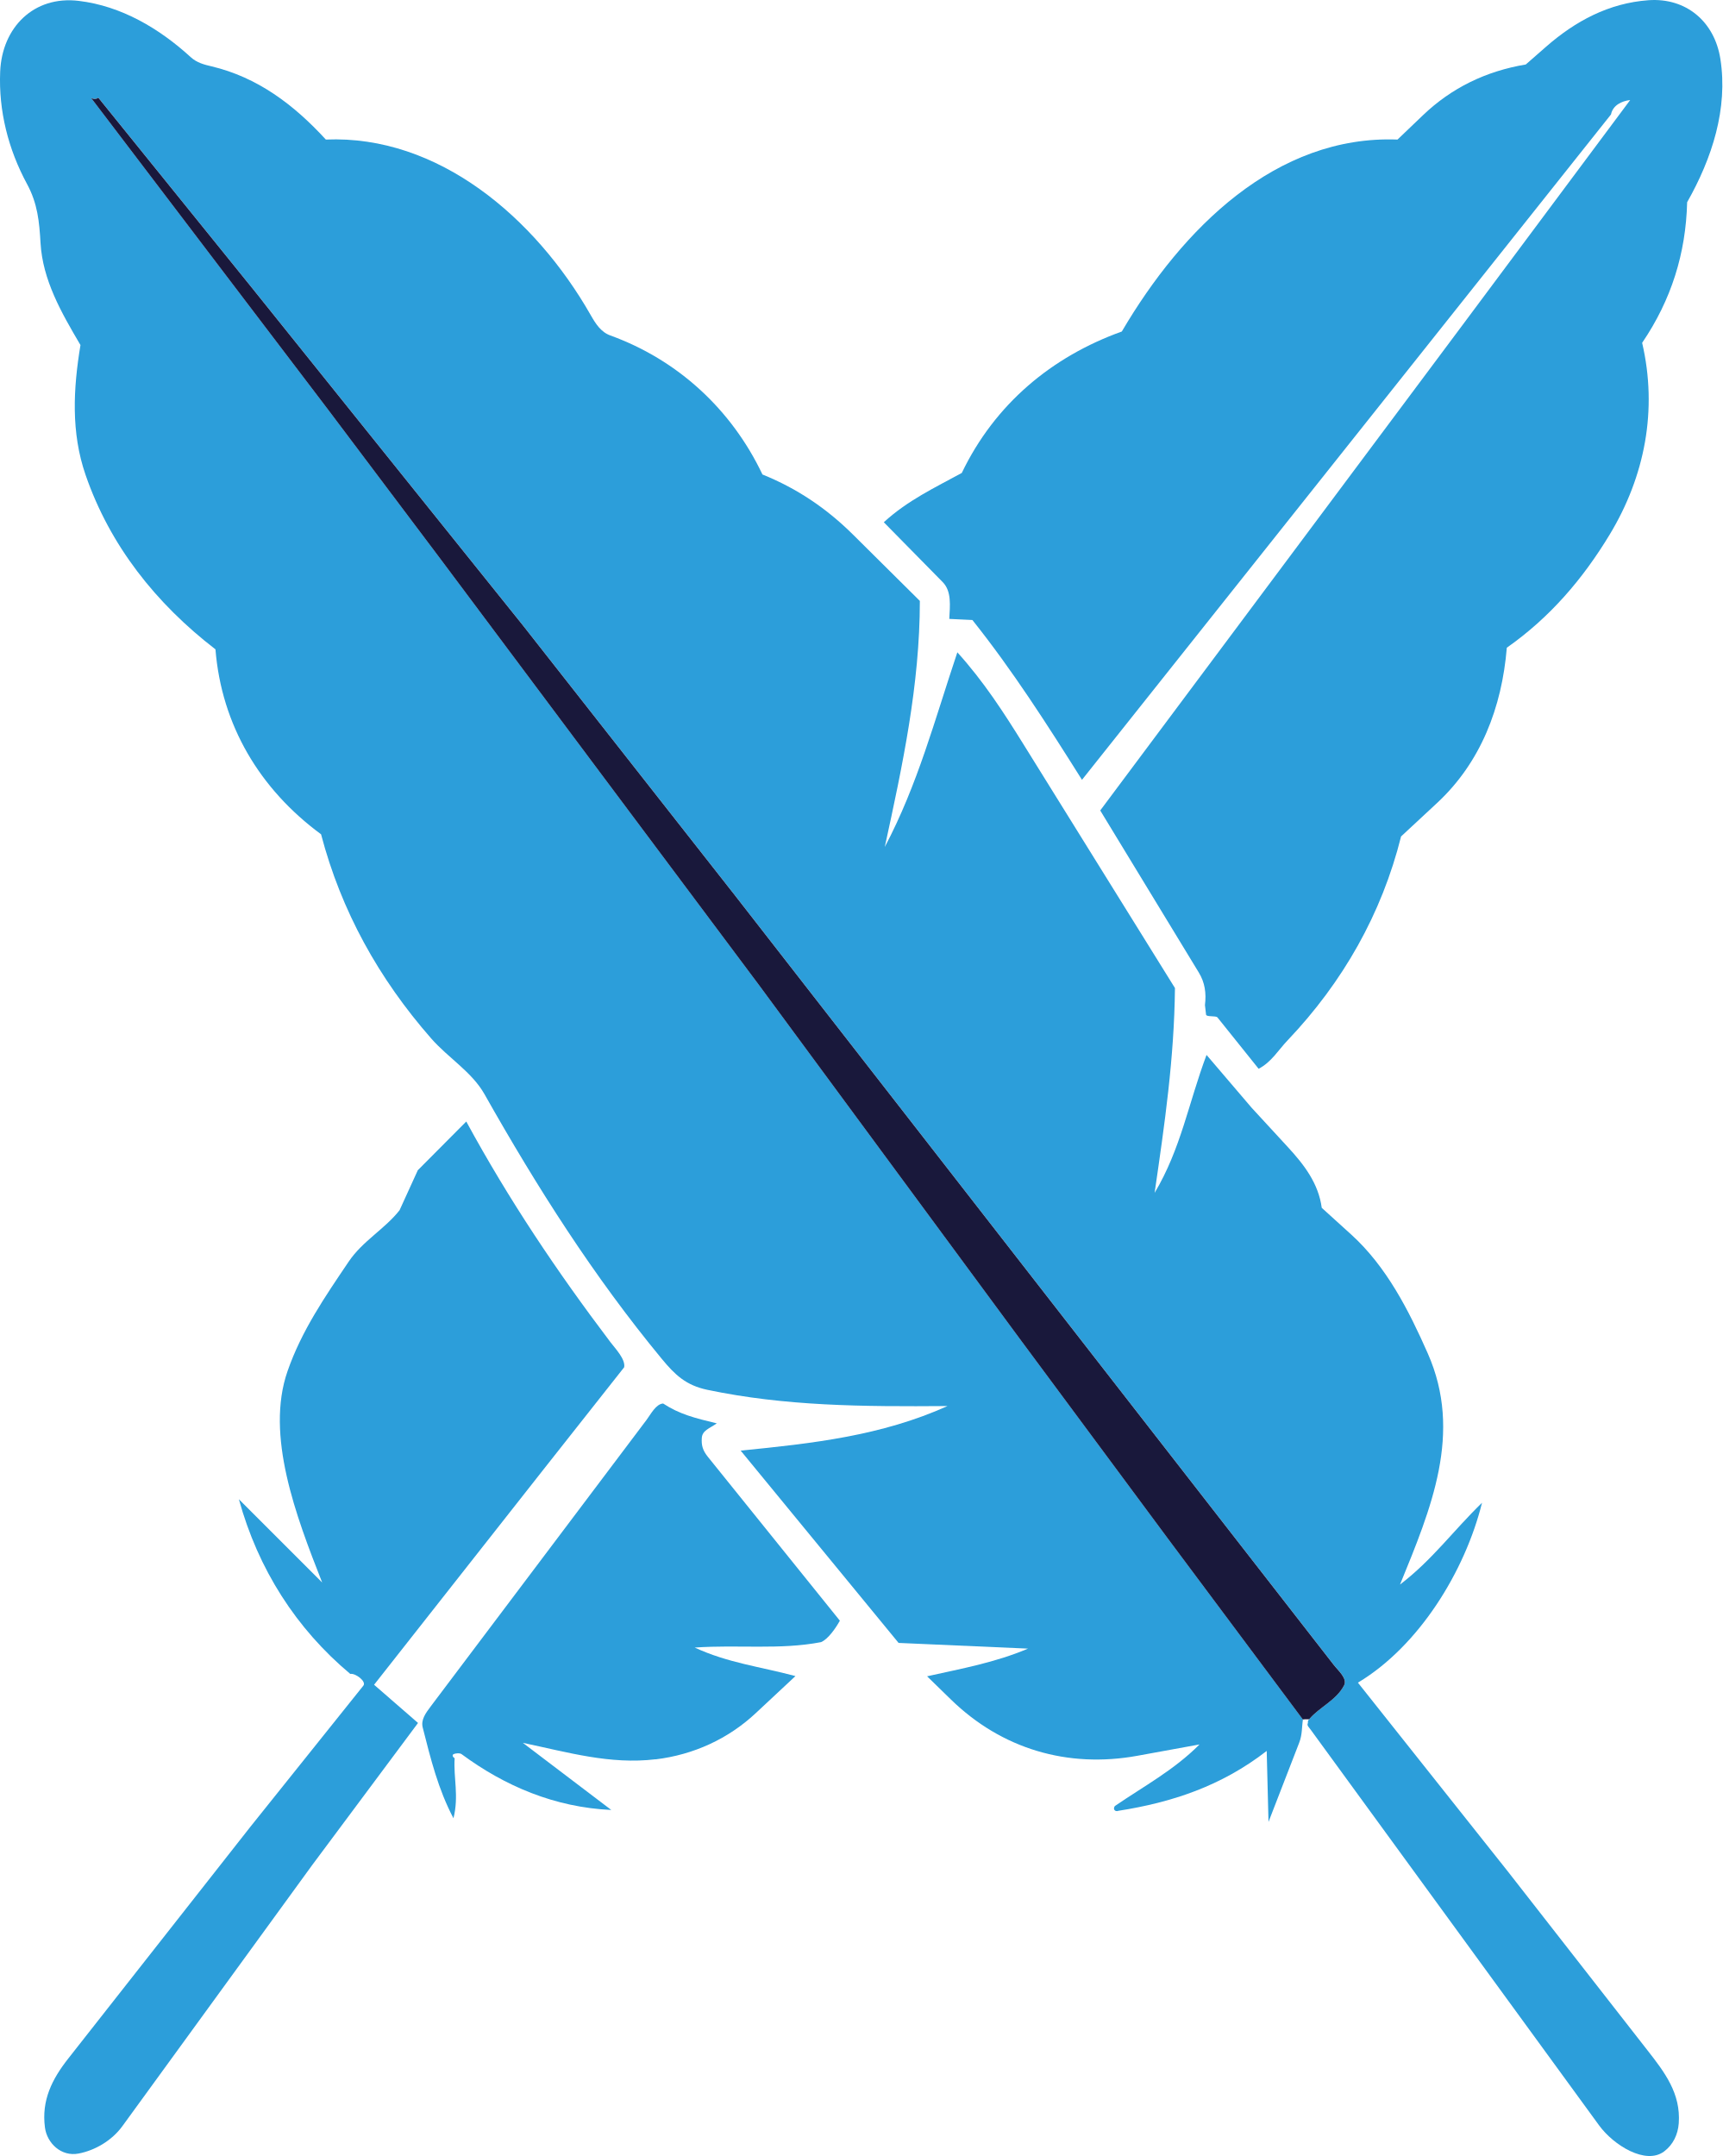
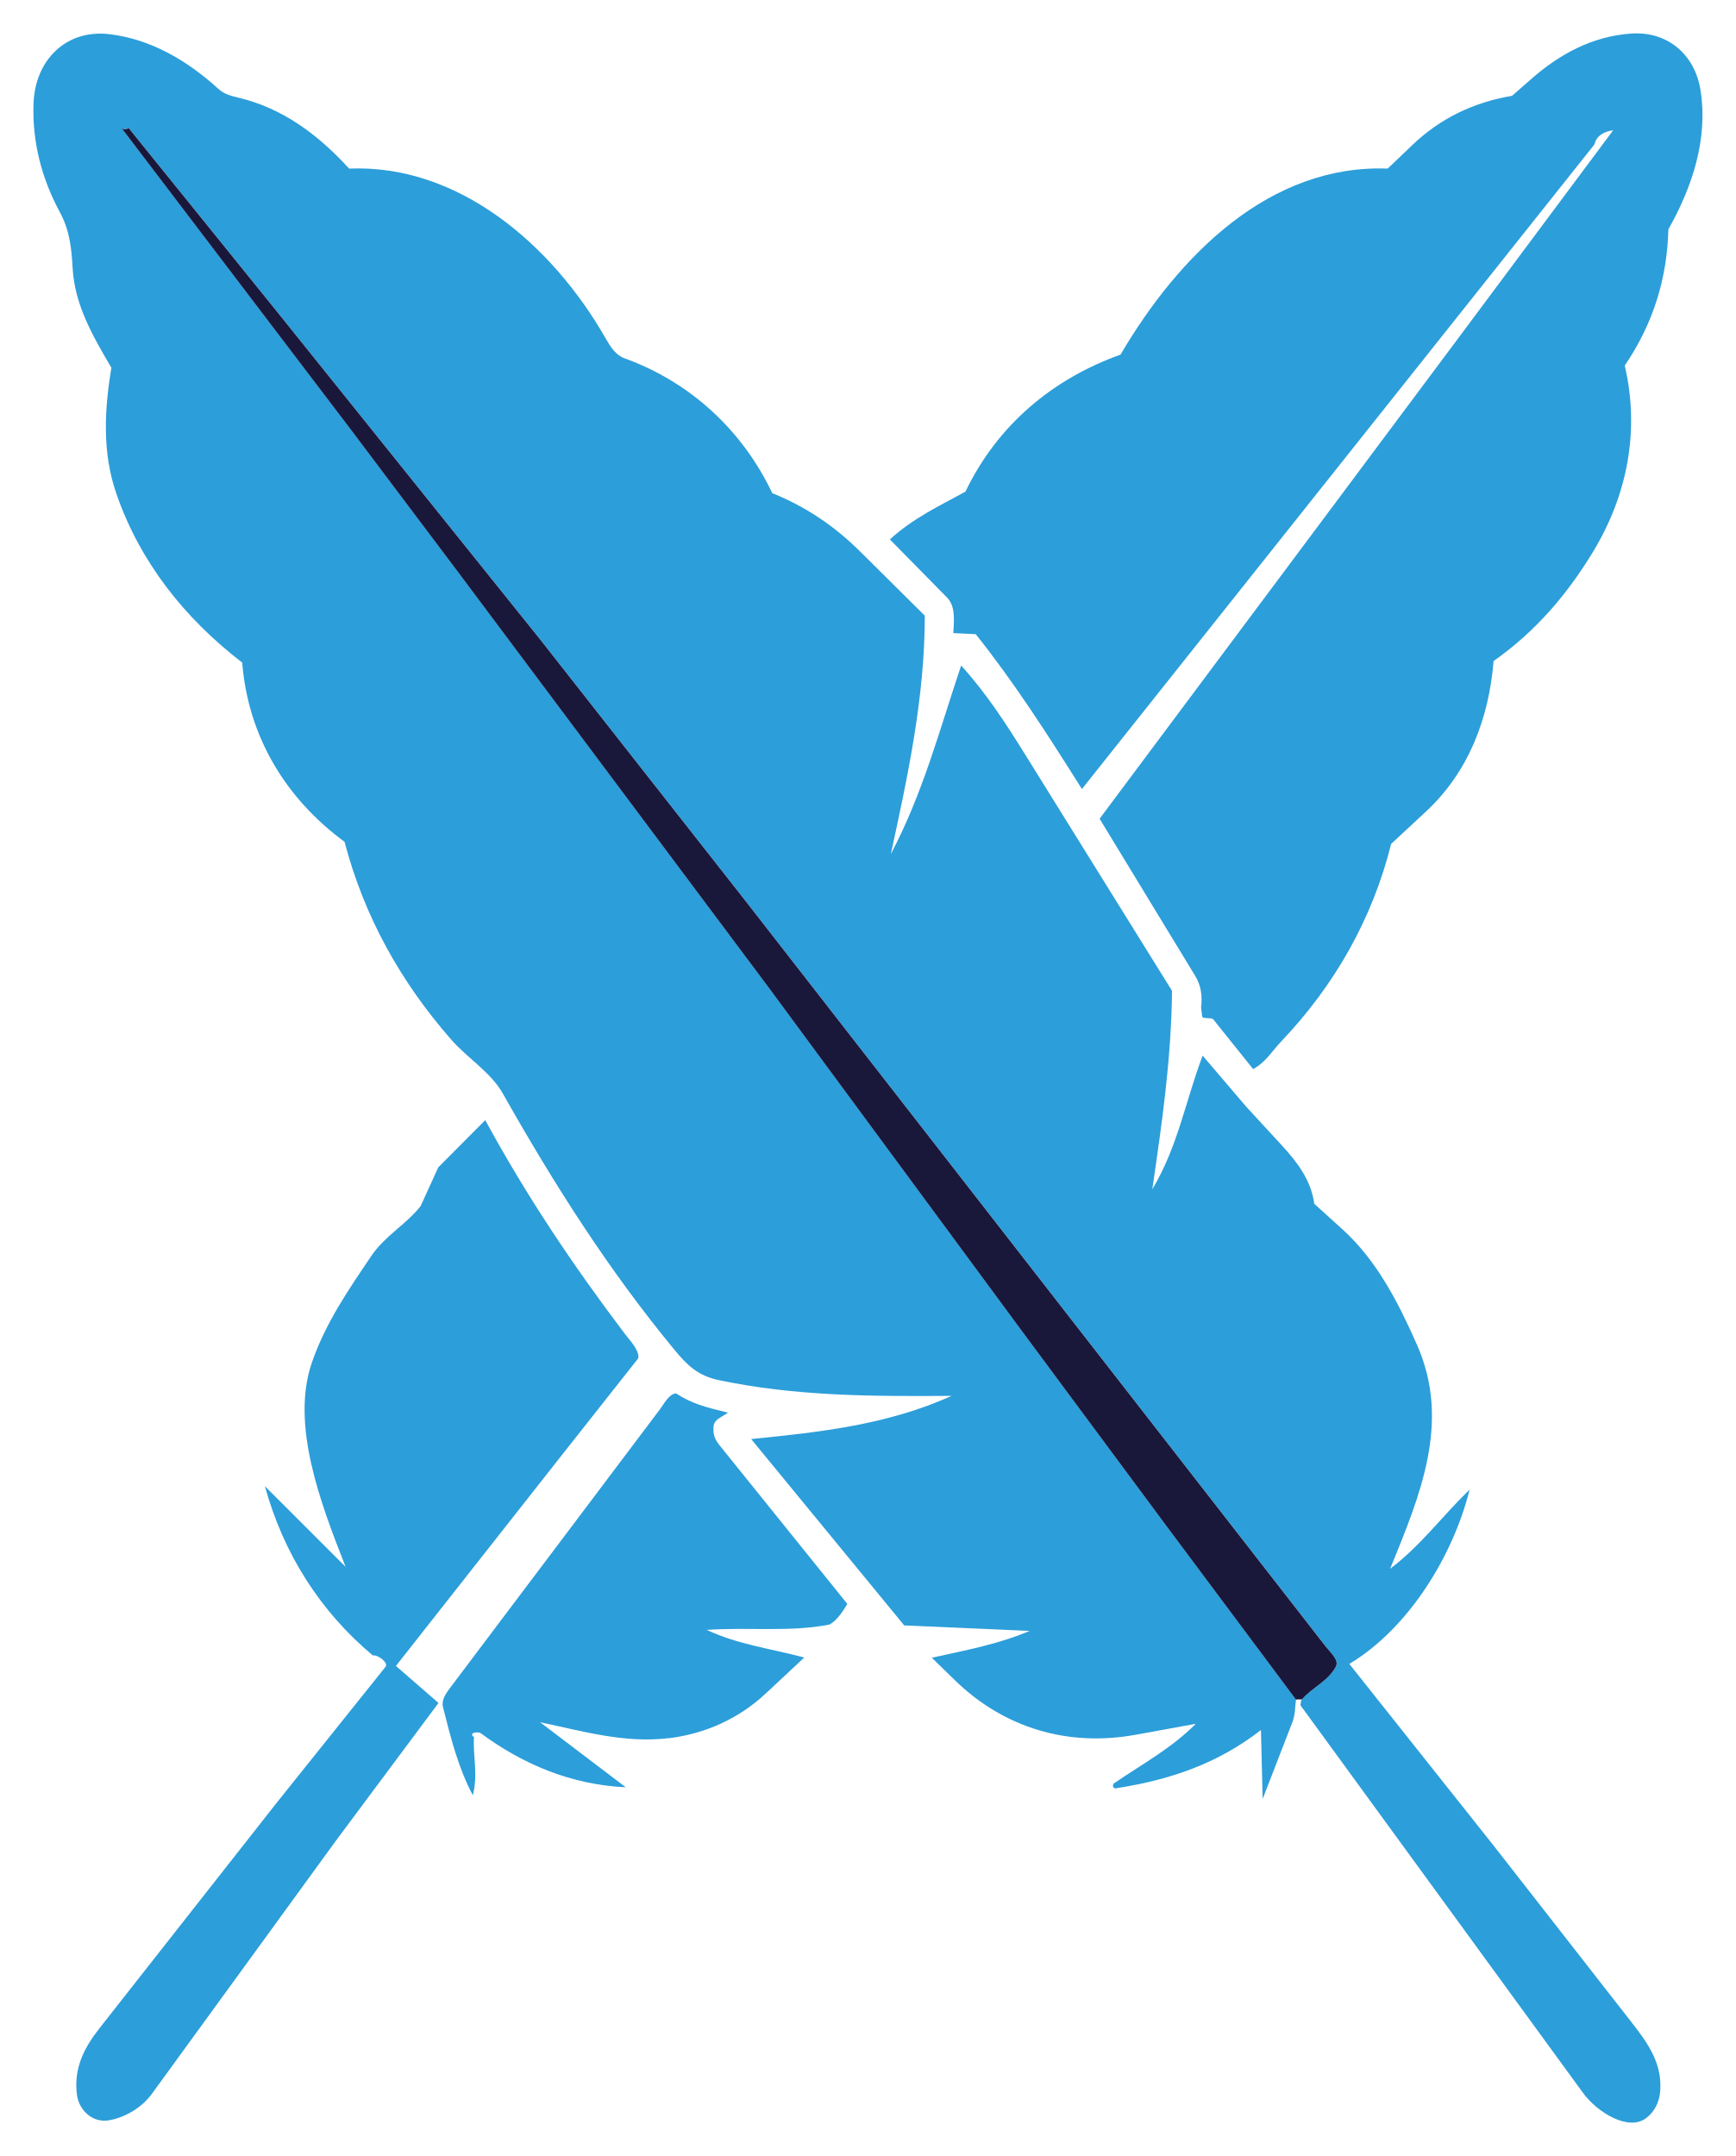
- <svg xmlns="http://www.w3.org/2000/svg" id="Camada_1" version="1.1" viewBox="0 0 392.74 491.6">
+ <svg xmlns="http://www.w3.org/2000/svg" id="Camada_1" version="1.1" viewBox="-7.86 -7.85 408.45 507.31">
  <defs>
    <style>
      .st0 {
        fill: #2c9eda;
      }

      .st1 {
        fill: #19183b;
      }
    </style>
  </defs>
  <path class="st0" d="M297.1,392.07l-30.6-41.01-33.89-45.71-59.59-80.83-72.69-97.23-25.55-33.95L20.78,22.32c.76.39,1.28.22,1.65-.05l35.02,43.34,61.79,76.97,48.41,61.64,40.68,52.26,95.78,123.1c1.1,1.41,3.18,3.14,2.38,4.7-1.76,3.41-5.66,4.99-7.9,7.66-.55.53-.27.76-.37.97-.25.53.15.8.68,1.53l65.72,90.16c3.35,4.6,10.68,9.09,14.84,5.96,2.06-1.55,3.15-3.86,3.34-6.43.48-6.79-3.2-11.6-7.16-16.66l-31.86-40.81-34.14-42.99c13.89-8.31,24.42-25.38,28.3-41.02-6.65,6.46-11.29,12.98-18.7,18.65,7.08-17.34,14.35-34.54,6.33-52.7-4.35-9.86-9.43-19.81-17.43-27.08l-6.75-6.12c-.75-5.56-3.98-9.78-7.7-13.82l-8.29-9-10.28-12.04c-4.13,11.02-5.83,21.39-11.84,31.45,2.29-15.71,4.47-30.63,4.64-46.7l-34.53-55.56c-4.6-7.4-9.07-14.32-15.09-20.99-5.19,15.46-8.99,30.05-16.55,44.39,4.06-18.63,7.99-36.97,8-56.11l-15.25-15.13c-5.96-5.91-12.65-10.47-20.64-13.7-7.06-14.84-19.28-26.11-34.69-31.7-2.16-.78-3.36-2.69-4.49-4.67-12.67-22.2-34.75-41.07-60.38-40-7.35-8.02-15.63-14.21-26.06-16.69-1.67-.39-3.35-.82-4.73-2.08C36.32,6.48,27.68,1.37,17.96.2,7.7-1.04.46,6.26.04,16.33c-.38,8.93,1.84,17.71,6.13,25.64,2.42,4.47,2.79,8.61,3.07,13.4.49,8.48,4.69,15.81,9.11,23.31-1.65,9.95-2.18,19.92,1.16,29.6,5.54,16.07,15.99,29.28,29.62,39.78,1.39,17.25,10.07,31.86,24.08,42.17,4.6,17.53,13.19,32.95,25.11,46.55,3.93,4.48,9.28,7.62,12.16,12.72,12.03,21.3,24.85,41.48,40.39,60.3,3.05,3.7,5.54,6.06,10.38,7.09,17.78,3.74,35.39,3.86,54.81,3.71-15.05,6.78-30.77,8.53-47.17,10.16l36.01,43.85,29.52,1.3c-7.64,3.22-15.15,4.55-23.02,6.31l5.45,5.31c11.56,11.25,26.61,15.71,42.52,12.81l14.15-2.58c-5.89,5.9-12.6,9.45-19.3,14.04-.51.68,0,1.41.85,1.08,12.09-1.9,23.39-5.59,33.77-13.64l.41,16.19,7-18.07c.73-1.87.58-3.62.85-5.29h0Z" />
  <path class="st0" d="M367.35,26.09c.4-2.06,2.41-3.06,4.37-3.28l-38.74,51.99-82.1,110,22.47,36.94c1.4,2.3,1.74,4.7,1.41,7.44l.25,2.16c.07.6,2.23.19,2.61.66l9.38,11.7c2.95-1.55,4.45-4.23,6.6-6.48,12.6-13.25,21.47-28.85,25.88-46.5l8.19-7.61c9.98-9.26,14.8-21.82,15.92-35.42,9.84-6.91,17.33-15.67,23.45-25.79,8.05-13.31,10.97-28.45,7.41-43.73,6.65-9.79,9.97-20.39,10.26-32.06,5.69-10.03,9.35-21.36,7.58-32.66-1.33-8.55-7.85-14.02-16.41-13.4-9.03.66-16.66,4.75-23.39,10.65l-4.57,4c-9.11,1.53-16.94,5.34-23.48,11.6l-5.77,5.52c-27.68-1.04-49.03,20.22-62.87,43.77-15.96,5.73-28.94,16.53-36.49,32.25-6.16,3.36-12.33,6.25-17.78,11.24l13.44,13.66c2.06,2.1,1.64,5.41,1.49,8.38l5.27.25c9.24,11.6,16.98,23.72,24.99,36.44l91.08-114.55,29.55-37.17Z" />
  <path class="st0" d="M57.2,416.4l-41.63,52.97c-3.7,4.71-6.14,9.51-5.32,15.74.47,3.55,3.69,6.7,7.67,5.93,3.72-.71,7.57-2.93,9.98-6.24l43.29-59.54,24.13-32.4-10.02-8.71,38.86-49.38,18.17-23.02c.32-1.84-2.03-4.26-3.13-5.71-12.2-16.12-23.16-32.44-32.88-50.32l-11.05,11.11-4.16,9.12c-3.39,4.31-8.42,7-11.6,11.72-5.41,8.02-10.73,15.72-13.95,24.99-5.08,14.61,1.93,33,7.9,48.17l-18.99-18.98c4.4,15.98,13.08,29.52,25.4,39.83,1.14-.23,3.76,1.71,2.98,2.68l-25.64,32.03h-.01Z" />
  <path class="st0" d="M149.5,401.16c8.66-1.05,16.56-4.68,22.8-10.51l9.08-8.48c-8.16-2.18-15.36-2.99-22.97-6.5,10.01-.7,19.41.57,28.81-1.24,1.63-.68,3.37-3.24,4.29-4.89l-30.08-37.34c-1.2-1.49-1.52-2.64-1.4-4.34s1.7-2.12,3.42-3.31c-4.95-1.19-8.54-2.09-12.24-4.53-1.66.11-2.84,2.49-3.77,3.72l-49.17,65.27c-1.26,1.67-2.32,3.14-1.88,4.89,1.83,7.21,3.51,14.03,7.01,20.69,1.28-5.11-.02-9.17.27-13.69-.63-.4-.48-.81-.24-.93.36-.19,1.4-.31,1.82,0,9.87,7.28,21.22,12.13,34.14,12.73l-20.17-15.31c10.26,2.16,19.92,5,30.27,3.75v.02h.01Z" />
  <path class="st1" d="M297.1,392.07c.55-.13,1.33.06,1.48-.12,2.24-2.67,6.14-4.25,7.9-7.66.8-1.56-1.28-3.29-2.38-4.7l-95.78-123.1-40.68-52.26-48.41-61.64-61.79-76.97L22.42,22.28c-.37.27-.89.44-1.65.05l54,71.02,25.55,33.95,72.69,97.23,59.59,80.83,33.89,45.71,30.6,41.01h0Z" />
</svg>
